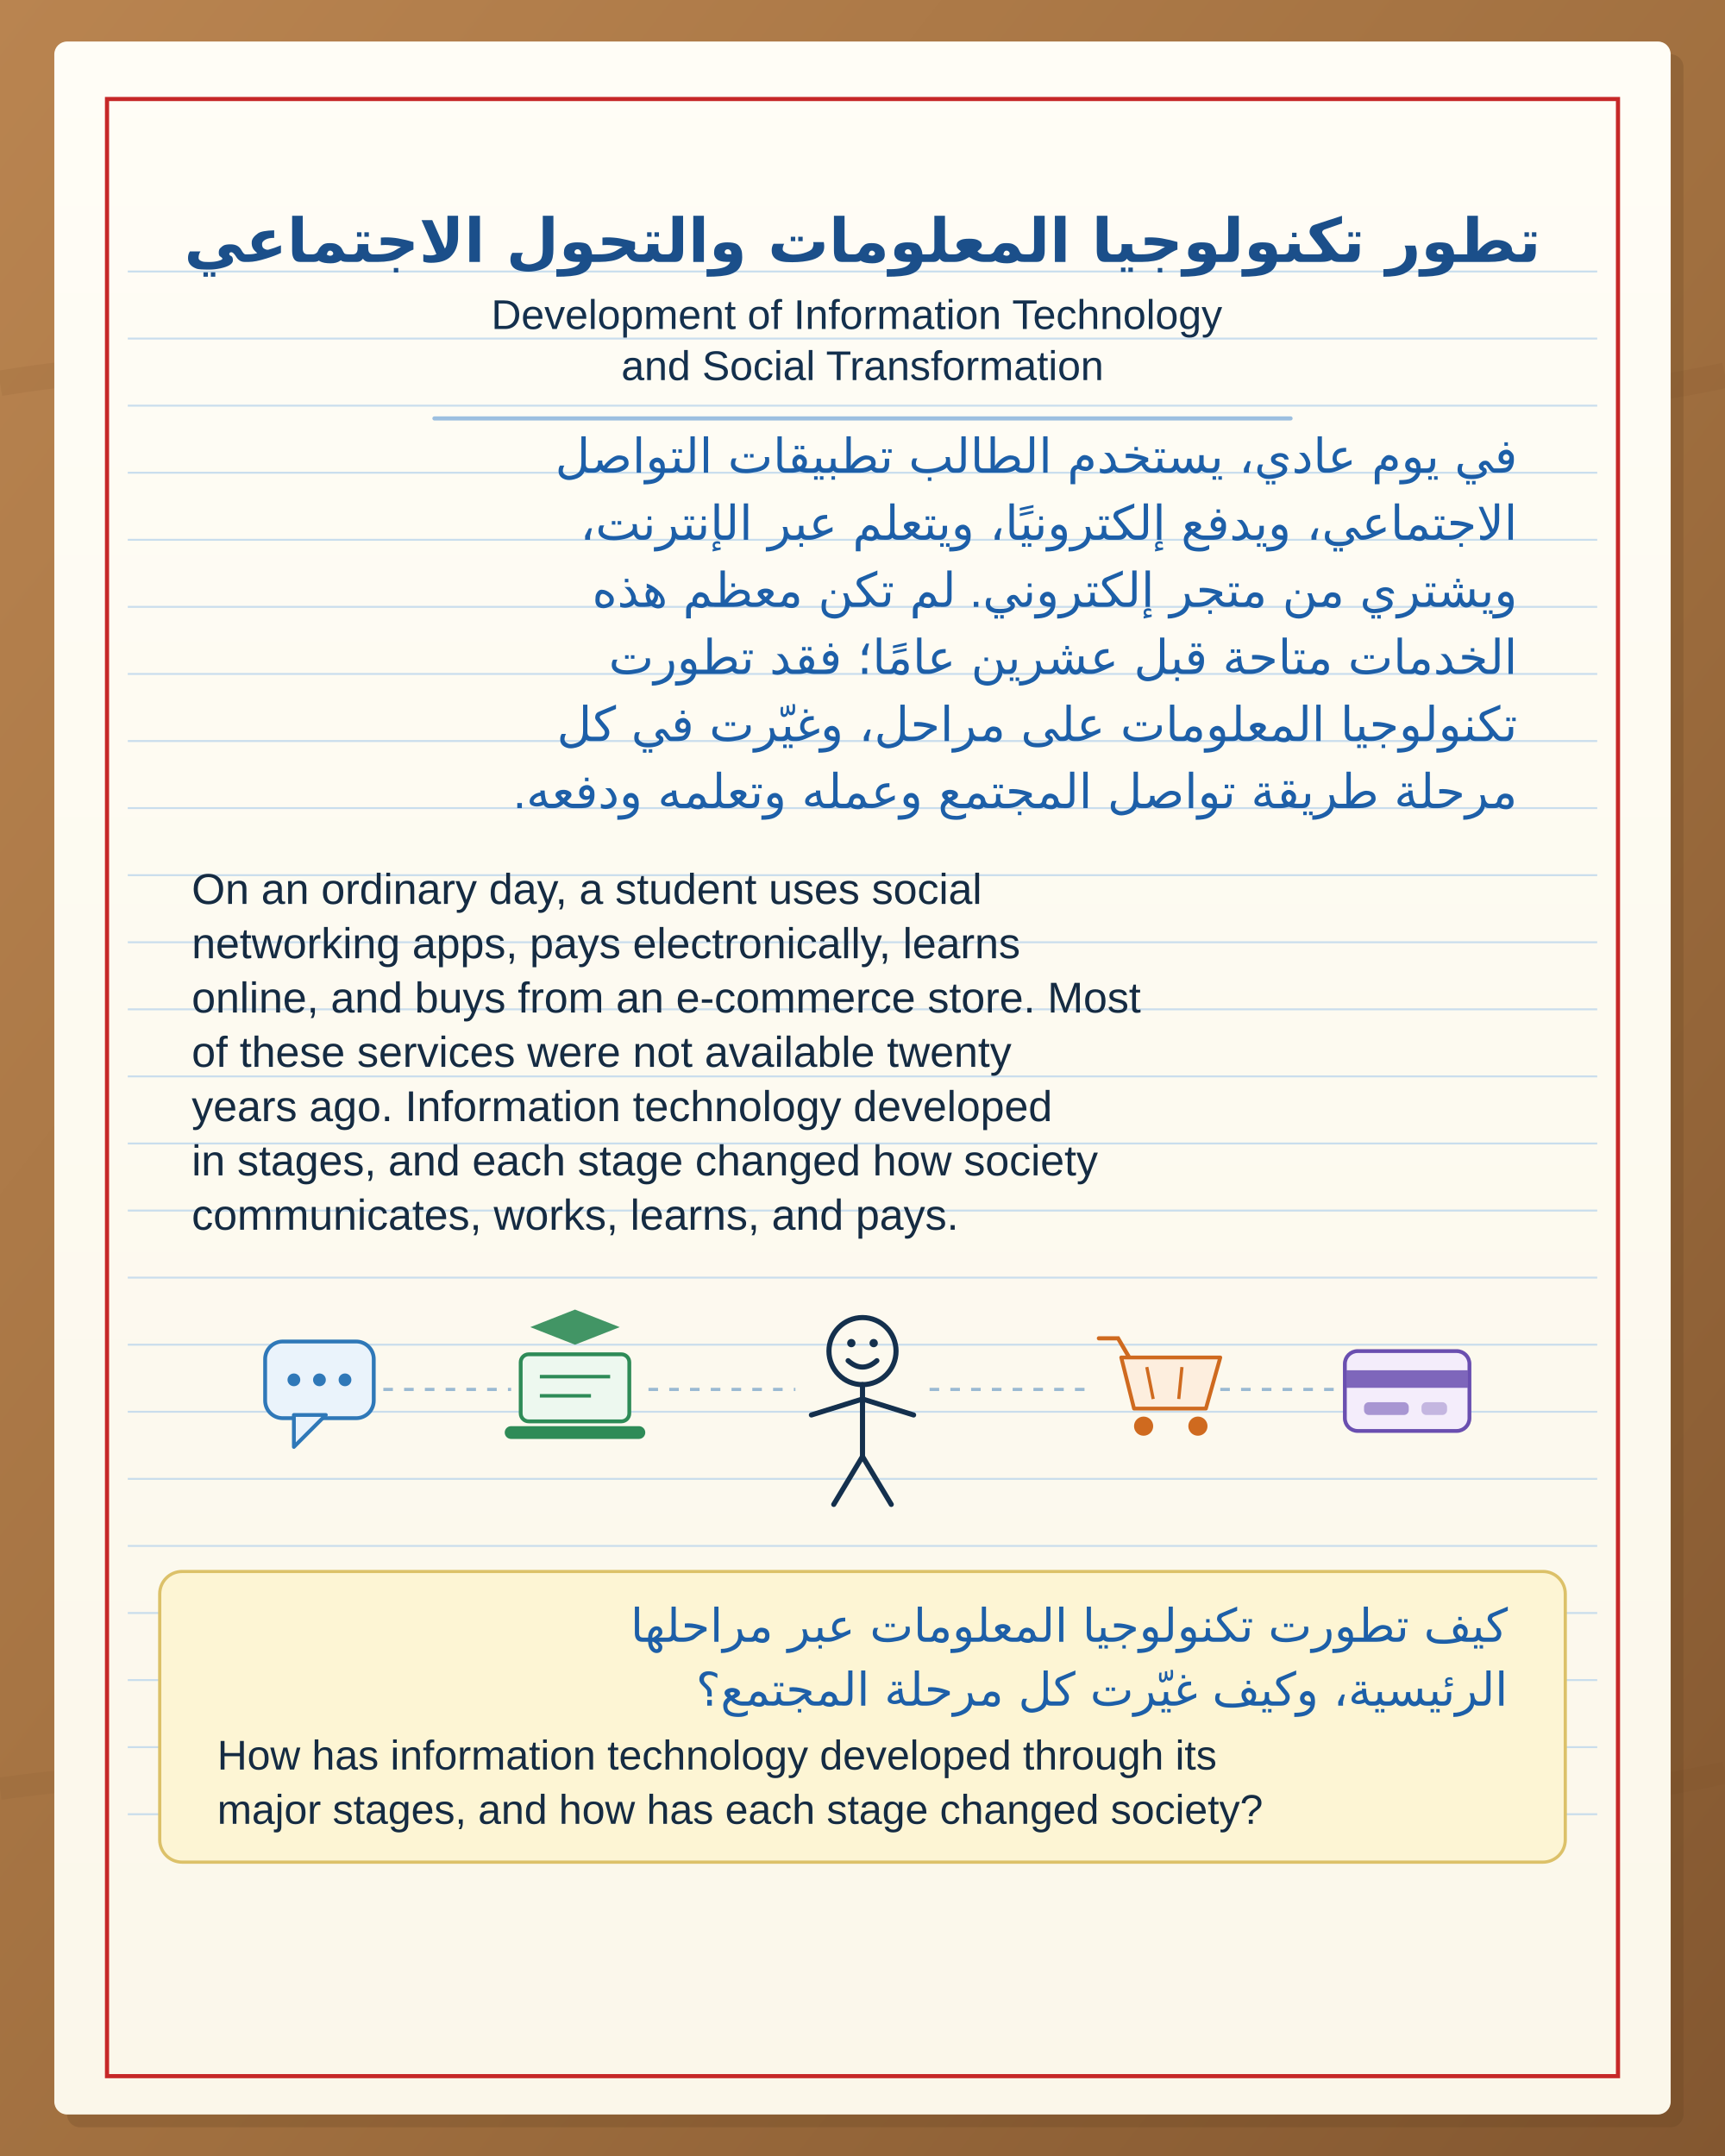
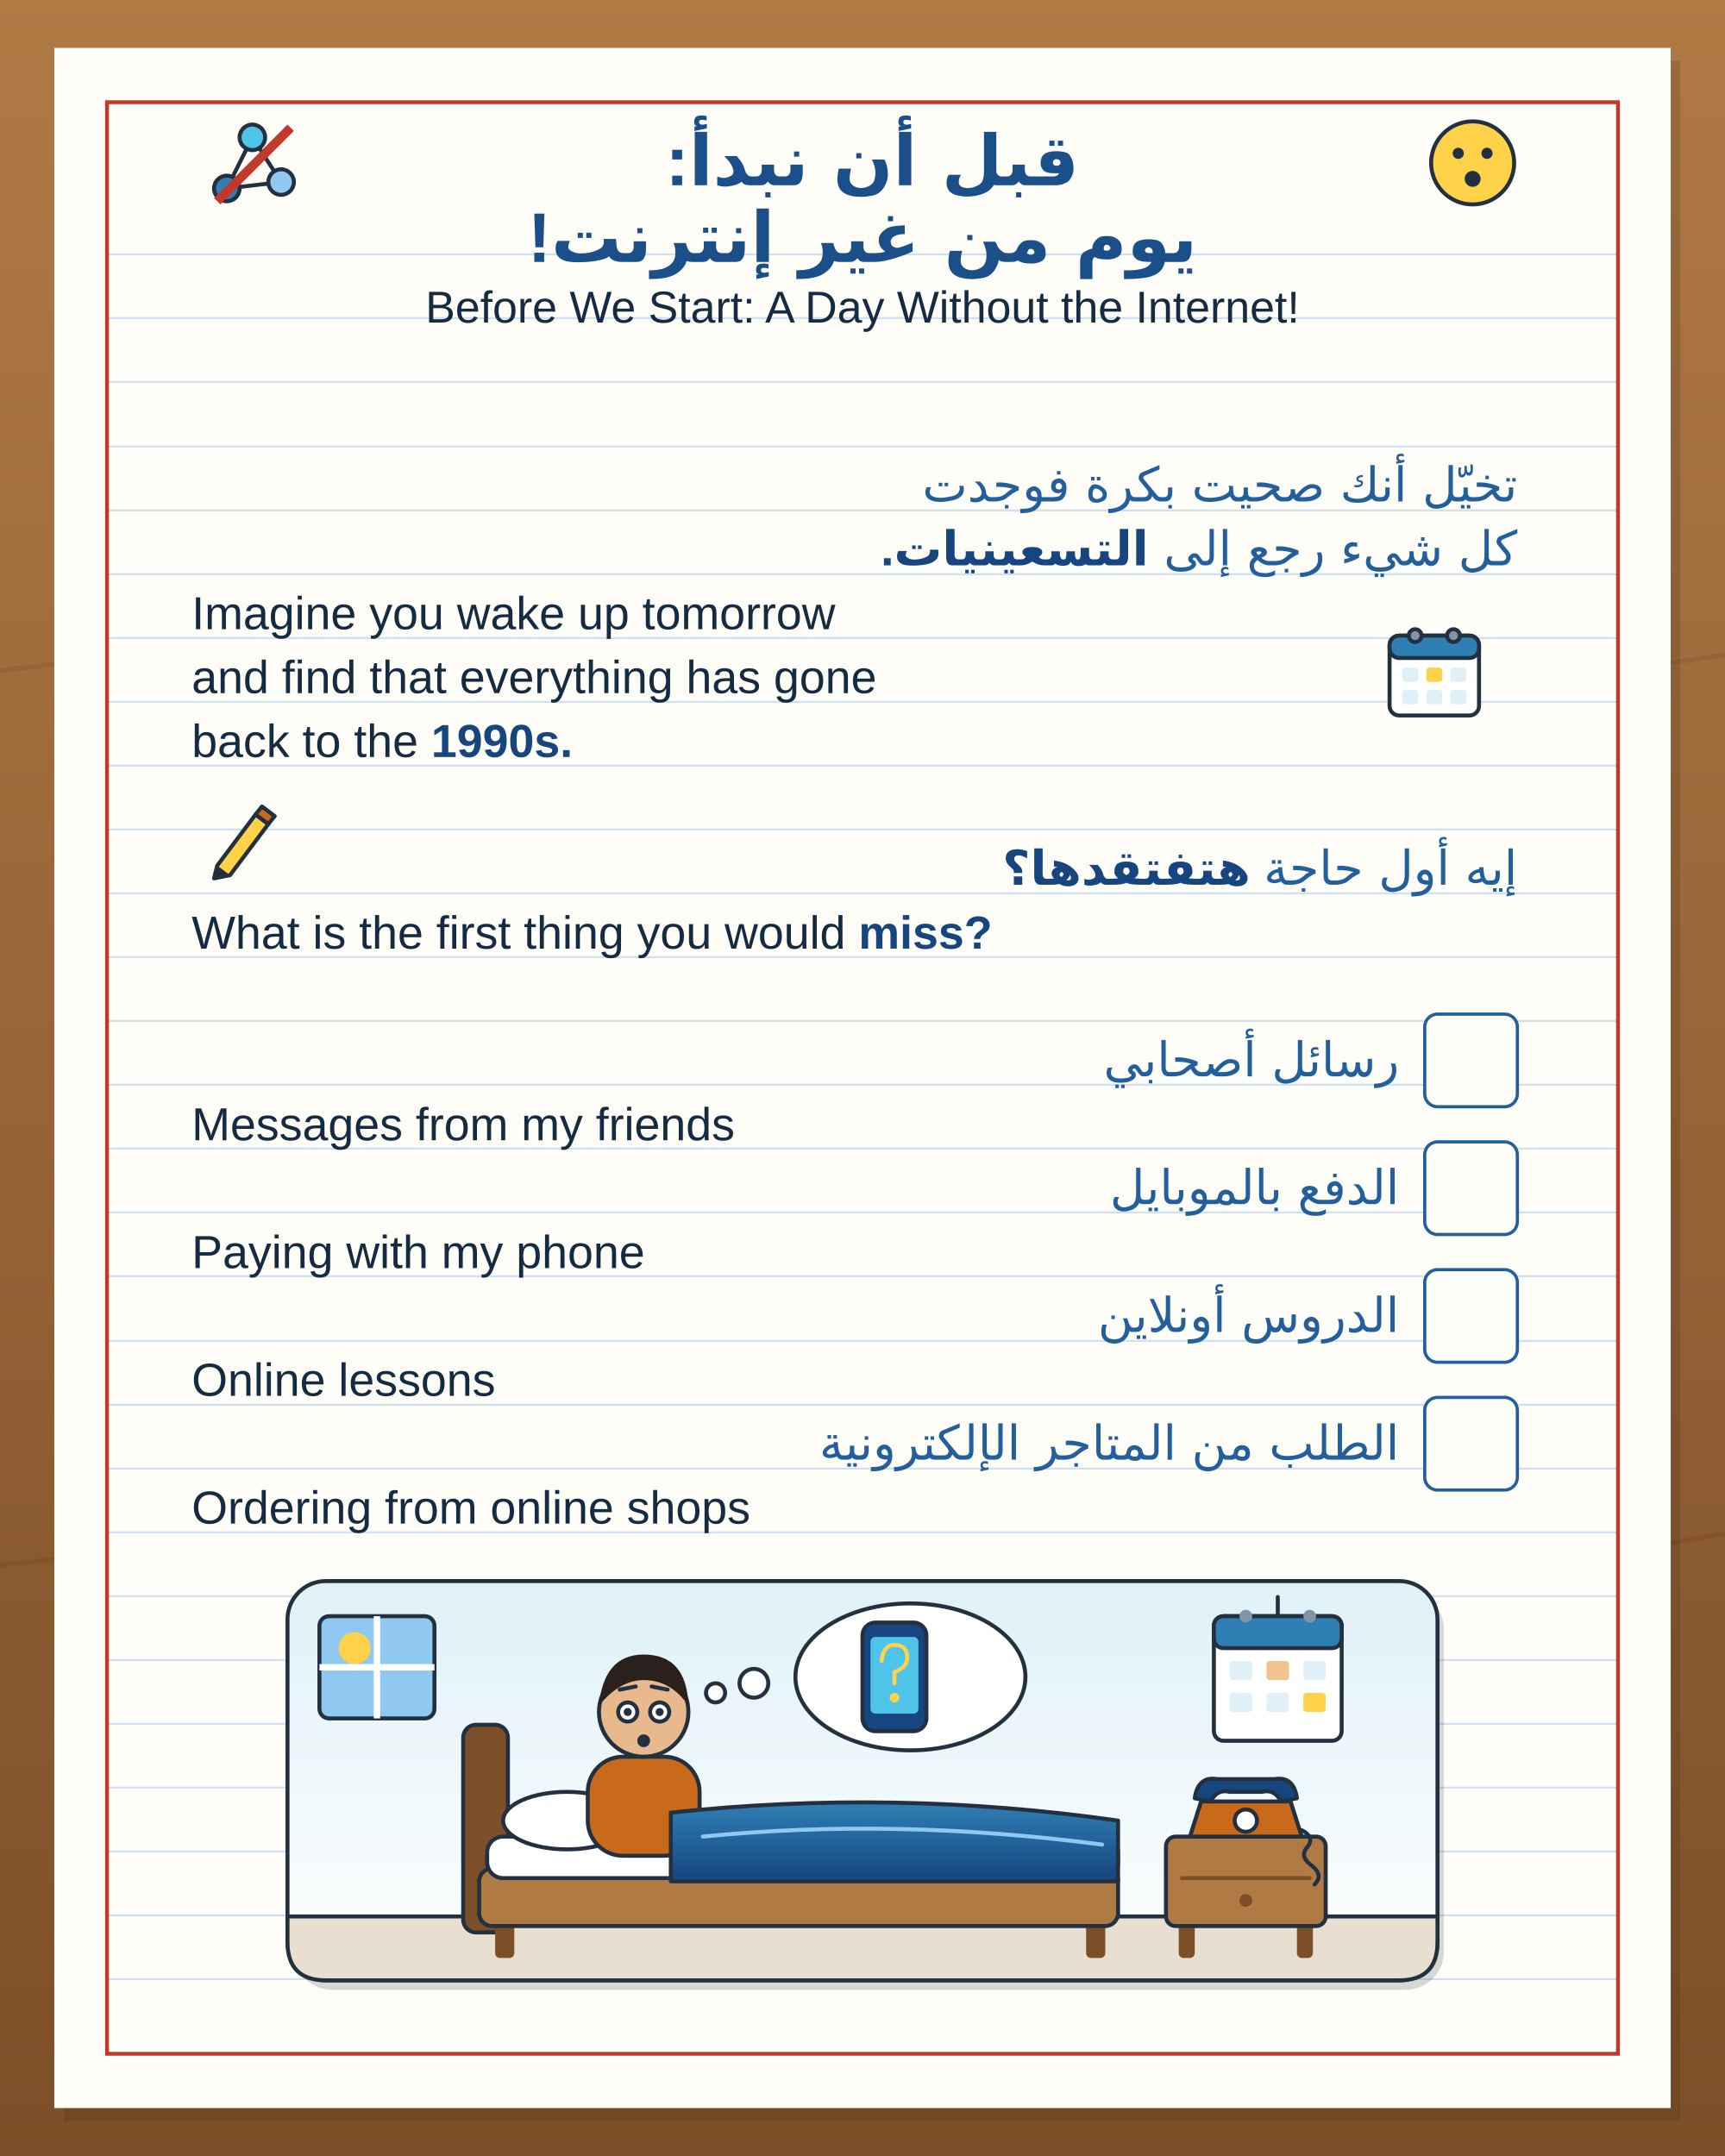
<svg xmlns="http://www.w3.org/2000/svg" width="1080" height="1350" viewBox="0 0 1080 1350" preserveAspectRatio="xMidYMid meet" style="width:100%;height:auto;max-width:1080px;display:block;margin:0 auto;">
  <defs>
-     <linearGradient id="woodGrad" x1="0" y1="0" x2="1" y2="1">
-       <stop offset="0" stop-color="#b98450" />
-       <stop offset="0.55" stop-color="#a06f3f" />
-       <stop offset="1" stop-color="#835730" />
+     <linearGradient id="pmDesk" x1="0" y1="0" x2="0" y2="1">
+       <stop offset="0" stop-color="#b07a45" />
+       <stop offset="1" stop-color="#7d4f28" />
    </linearGradient>
-     <linearGradient id="paperGrad" x1="0" y1="0" x2="0" y2="1">
-       <stop offset="0" stop-color="#fffdf6" />
-       <stop offset="1" stop-color="#fbf7ea" />
+     <pattern id="pmRules" x="0" y="120" width="1080" height="40" patternUnits="userSpaceOnUse">
+       <line x1="0" y1="39.5" x2="1080" y2="39.5" stroke="#cfe0f0" stroke-width="1.4" />
+     </pattern>
+     <linearGradient id="ilRoom" x1="0" y1="0" x2="0" y2="1">
+       <stop offset="0" stop-color="#dff1f7" />
+       <stop offset="1" stop-color="#ffffff" />
+     </linearGradient>
+     <linearGradient id="ilBlanket" x1="0" y1="0" x2="0" y2="1">
+       <stop offset="0" stop-color="#2f7fb5" />
+       <stop offset="1" stop-color="#17457f" />
    </linearGradient>
  </defs>
-   <rect x="0" y="0" width="1080" height="1350" fill="url(#woodGrad)" />
-   <path d="M0,240 C300,190 780,300 1080,235" stroke="#6d4522" stroke-width="16" fill="none" opacity="0.10" />
-   <path d="M0,1120 C320,1075 760,1180 1080,1110" stroke="#6d4522" stroke-width="14" fill="none" opacity="0.09" />
-   <rect x="42" y="34" width="1012" height="1298" rx="8" fill="#5b3a1c" opacity="0.22" />
-   <rect x="34" y="26" width="1012" height="1298" rx="8" fill="url(#paperGrad)" />
-   <g stroke="#bfd8ec" stroke-width="1.2" opacity="0.85">
-     <line x1="80" y1="170" x2="1000" y2="170" />
-     <line x1="80" y1="212" x2="1000" y2="212" />
-     <line x1="80" y1="254" x2="1000" y2="254" />
-     <line x1="80" y1="296" x2="1000" y2="296" />
-     <line x1="80" y1="338" x2="1000" y2="338" />
-     <line x1="80" y1="380" x2="1000" y2="380" />
-     <line x1="80" y1="422" x2="1000" y2="422" />
-     <line x1="80" y1="464" x2="1000" y2="464" />
-     <line x1="80" y1="506" x2="1000" y2="506" />
-     <line x1="80" y1="548" x2="1000" y2="548" />
-     <line x1="80" y1="590" x2="1000" y2="590" />
-     <line x1="80" y1="632" x2="1000" y2="632" />
-     <line x1="80" y1="674" x2="1000" y2="674" />
-     <line x1="80" y1="716" x2="1000" y2="716" />
-     <line x1="80" y1="758" x2="1000" y2="758" />
-     <line x1="80" y1="800" x2="1000" y2="800" />
-     <line x1="80" y1="842" x2="1000" y2="842" />
-     <line x1="80" y1="884" x2="1000" y2="884" />
-     <line x1="80" y1="926" x2="1000" y2="926" />
-     <line x1="80" y1="968" x2="1000" y2="968" />
-     <line x1="80" y1="1010" x2="1000" y2="1010" />
-     <line x1="80" y1="1052" x2="1000" y2="1052" />
-     <line x1="80" y1="1094" x2="1000" y2="1094" />
-     <line x1="80" y1="1136" x2="1000" y2="1136" />
+   <rect x="0" y="0" width="1080" height="1350" fill="url(#pmDesk)" />
+   <path d="M0 420 C 300 380, 700 470, 1080 410" fill="none" stroke="#3a2411" stroke-width="3" opacity=".12" />
+   <path d="M0 980 C 350 940, 720 1030, 1080 960" fill="none" stroke="#3a2411" stroke-width="3" opacity=".12" />
+   <rect x="40" y="38" width="1012" height="1290" fill="#3a2411" opacity=".18" />
+   <rect x="34" y="30" width="1012" height="1290" fill="#fffdf7" />
+   <rect x="67" y="120" width="946" height="1152" fill="url(#pmRules)" />
+   <rect x="67" y="64" width="946" height="1222" fill="none" stroke="#c0392b" stroke-width="2.4" />
+   <rect x="184" y="996" width="720" height="250" rx="24" fill="#22303f" opacity=".18" />
+   <rect x="892" y="635" width="58" height="58" rx="8" fill="#fffdf7" stroke="#225f9c" stroke-width="2" />
+   <rect x="892" y="715" width="58" height="58" rx="8" fill="#fffdf7" stroke="#225f9c" stroke-width="2" />
+   <rect x="892" y="795" width="58" height="58" rx="8" fill="#fffdf7" stroke="#225f9c" stroke-width="2" />
+   <rect x="892" y="875" width="58" height="58" rx="8" fill="#fffdf7" stroke="#225f9c" stroke-width="2" />
+   <g transform="translate(130 74)">
+     <line x1="12" y1="44" x2="28" y2="12" stroke="#22303f" stroke-width="2.5" stroke-linecap="round" />
+     <line x1="28" y1="12" x2="46" y2="40" stroke="#22303f" stroke-width="2.5" stroke-linecap="round" />
+     <line x1="12" y1="44" x2="46" y2="40" stroke="#22303f" stroke-width="2.5" stroke-linecap="round" />
+     <circle cx="12" cy="44" r="8" fill="#2f7fb5" stroke="#22303f" stroke-width="2.5" />
+     <circle cx="28" cy="12" r="8" fill="#4fc3e8" stroke="#22303f" stroke-width="2.5" />
+     <circle cx="46" cy="40" r="8" fill="#8fc9f2" stroke="#22303f" stroke-width="2.5" />
+     <polygon points="4,50 50,4 54,8 8,54" fill="#c0392b" />
  </g>
-   <rect x="67" y="62" width="946" height="1238" fill="none" stroke="#c62828" stroke-width="2.6" />
-   <rect x="100" y="984" width="880" height="182" rx="14" fill="#fdf5d4" stroke="#dcc169" stroke-width="2" />
-   <g stroke="#8fb3cf" stroke-width="2" stroke-dasharray="6 7" fill="none" opacity="0.9">
-     <line x1="240" y1="870" x2="320" y2="870" />
-     <line x1="406" y1="870" x2="498" y2="870" />
-     <line x1="582" y1="870" x2="684" y2="870" />
-     <line x1="764" y1="870" x2="836" y2="870" />
+   <g transform="translate(922 102)">
+     <circle cx="0" cy="0" r="26" fill="#ffd24a" stroke="#22303f" stroke-width="2.5" />
+     <circle cx="-9" cy="-6" r="3.5" fill="#22303f" />
+     <circle cx="9" cy="-6" r="3.5" fill="#22303f" />
+     <circle cx="0" cy="10" r="5" fill="#22303f" />
+   </g>
+   <g transform="translate(870 392)">
+     <rect x="0" y="6" width="56" height="50" rx="6" fill="#ffffff" stroke="#22303f" stroke-width="2.5" />
+     <rect x="0" y="6" width="56" height="14" rx="6" fill="#2f7fb5" stroke="#22303f" stroke-width="2.5" />
+     <circle cx="16" cy="6" r="4" fill="#7f95ab" stroke="#22303f" stroke-width="2.5" />
+     <circle cx="40" cy="6" r="4" fill="#7f95ab" stroke="#22303f" stroke-width="2.5" />
+     <rect x="8" y="26" width="10" height="9" rx="2" fill="#dff1f7" />
+     <rect x="23" y="26" width="10" height="9" rx="2" fill="#ffd24a" />
+     <rect x="38" y="26" width="10" height="9" rx="2" fill="#dff1f7" />
+     <rect x="8" y="40" width="10" height="9" rx="2" fill="#dff1f7" />
+     <rect x="23" y="40" width="10" height="9" rx="2" fill="#dff1f7" />
+     <rect x="38" y="40" width="10" height="9" rx="2" fill="#dff1f7" />
+   </g>
+   <g transform="translate(130 504)">
+     <polygon points="6,38 30,6 38,12 14,44 4,46" fill="#ffd24a" stroke="#22303f" stroke-width="2.5" stroke-linejoin="round" />
+     <polygon points="30,6 34,1 42,7 38,12" fill="#c96a1b" stroke="#22303f" stroke-width="2.5" stroke-linejoin="round" />
+     <polygon points="6,38 14,44 4,46" fill="#22303f" />
  </g>
  <g>
-     <rect x="166" y="840" width="68" height="48" rx="11" fill="#eaf3fb" stroke="#2f78b8" stroke-width="2.4" />
-     <polygon points="184,886 184,906 204,886" fill="#eaf3fb" stroke="#2f78b8" stroke-width="2.4" stroke-linejoin="round" />
-     <circle cx="184" cy="864" r="4" fill="#2f78b8" />
-     <circle cx="200" cy="864" r="4" fill="#2f78b8" />
-     <circle cx="216" cy="864" r="4" fill="#2f78b8" />
+     <rect x="180" y="990" width="720" height="250" rx="24" fill="url(#ilRoom)" stroke="#22303f" stroke-width="2.5" />
+     <path d="M180 1200 H900 V1216 Q900 1240 876 1240 H204 Q180 1240 180 1216 Z" fill="#e8dfd1" stroke="#22303f" stroke-width="2.5" stroke-linejoin="round" />
+     <rect x="200" y="1012" width="72" height="64" rx="6" fill="#8fc9f2" stroke="#22303f" stroke-width="2.5" />
+     <circle cx="222" cy="1032" r="10" fill="#ffd24a" />
+     <rect x="234" y="1012" width="4" height="64" fill="#ffffff" />
+     <rect x="200" y="1042" width="72" height="4" fill="#ffffff" />
+     <rect x="290" y="1080" width="28" height="130" rx="8" fill="#7d4f28" stroke="#22303f" stroke-width="2.5" />
+     <rect x="310" y="1204" width="12" height="22" rx="3" fill="#7d4f28" />
+     <rect x="680" y="1204" width="12" height="22" rx="3" fill="#7d4f28" />
+     <rect x="300" y="1170" width="400" height="36" rx="8" fill="#b07a45" stroke="#22303f" stroke-width="2.5" />
+     <rect x="305" y="1150" width="395" height="26" rx="10" fill="#ffffff" stroke="#22303f" stroke-width="2.5" />
+     <ellipse cx="355" cy="1140" rx="40" ry="18" fill="#ffffff" stroke="#22303f" stroke-width="2.5" />
+     <rect x="396" y="1094" width="14" height="12" fill="#e8b98d" />
+     <rect x="368" y="1100" width="70" height="62" rx="22" fill="#c96a1b" stroke="#22303f" stroke-width="2.5" />
+     <circle cx="403" cy="1072" r="28" fill="#e8b98d" stroke="#22303f" stroke-width="2.5" />
+     <path d="M375 1068 Q378 1036 403 1036 Q430 1036 431 1068 Q420 1052 403 1052 Q388 1052 375 1068 Z" fill="#2b211c" />
+     <line x1="388" y1="1058" x2="398" y2="1056" stroke="#22303f" stroke-width="2.5" stroke-linecap="round" />
+     <line x1="408" y1="1056" x2="418" y2="1058" stroke="#22303f" stroke-width="2.5" stroke-linecap="round" />
+     <circle cx="393" cy="1072" r="6" fill="#ffffff" stroke="#22303f" stroke-width="2.5" />
+     <circle cx="413" cy="1072" r="6" fill="#ffffff" stroke="#22303f" stroke-width="2.5" />
+     <circle cx="393" cy="1072" r="2.5" fill="#22303f" />
+     <circle cx="413" cy="1072" r="2.5" fill="#22303f" />
+     <circle cx="403" cy="1090" r="4" fill="#22303f" />
+     <path d="M420 1135 Q560 1120 700 1140 L700 1178 L420 1178 Z" fill="url(#ilBlanket)" stroke="#22303f" stroke-width="2.5" stroke-linejoin="round" />
+     <path d="M440 1150 Q560 1138 690 1155" fill="none" stroke="#8fc9f2" stroke-width="2.5" stroke-linecap="round" />
+     <circle cx="448" cy="1060" r="6" fill="#ffffff" stroke="#22303f" stroke-width="2.5" />
+     <circle cx="472" cy="1054" r="9" fill="#ffffff" stroke="#22303f" stroke-width="2.5" />
+     <ellipse cx="570" cy="1050" rx="72" ry="46" fill="#ffffff" stroke="#22303f" stroke-width="2.5" />
+     <rect x="540" y="1016" width="40" height="68" rx="8" fill="#17457f" stroke="#22303f" stroke-width="2.5" />
+     <rect x="545" y="1025" width="30" height="48" rx="3" fill="#4fc3e8" />
+     <path d="M552 1040 Q553 1030 560 1030 Q568 1030 568 1038 Q568 1044 560 1047 L560 1054" fill="none" stroke="#ffd24a" stroke-width="2.5" stroke-linecap="round" stroke-linejoin="round" />
+     <circle cx="560" cy="1063" r="3" fill="#ffd24a" />
+     <line x1="800" y1="1000" x2="800" y2="1012" stroke="#22303f" stroke-width="2.5" stroke-linecap="round" />
+     <rect x="760" y="1012" width="80" height="78" rx="6" fill="#ffffff" stroke="#22303f" stroke-width="2.5" />
+     <rect x="760" y="1012" width="80" height="20" rx="6" fill="#2f7fb5" stroke="#22303f" stroke-width="2.5" />
+     <circle cx="780" cy="1012" r="4" fill="#7f95ab" />
+     <circle cx="820" cy="1012" r="4" fill="#7f95ab" />
+     <rect x="770" y="1040" width="14" height="12" rx="2" fill="#dff1f7" />
+     <rect x="793" y="1040" width="14" height="12" rx="2" fill="#f0c48c" />
+     <rect x="816" y="1040" width="14" height="12" rx="2" fill="#dff1f7" />
+     <rect x="770" y="1060" width="14" height="12" rx="2" fill="#dff1f7" />
+     <rect x="793" y="1060" width="14" height="12" rx="2" fill="#dff1f7" />
+     <rect x="816" y="1060" width="14" height="12" rx="2" fill="#ffd24a" />
+     <rect x="738" y="1204" width="10" height="22" rx="3" fill="#7d4f28" />
+     <rect x="812" y="1204" width="10" height="22" rx="3" fill="#7d4f28" />
+     <rect x="730" y="1150" width="100" height="56" rx="6" fill="#b07a45" stroke="#22303f" stroke-width="2.5" />
+     <line x1="740" y1="1176" x2="820" y2="1176" stroke="#7d4f28" stroke-width="2.5" stroke-linecap="round" />
+     <circle cx="780" cy="1190" r="4" fill="#7d4f28" />
+     <path d="M745 1150 L752 1128 H808 L815 1150 Z" fill="#c96a1b" stroke="#22303f" stroke-width="2.5" stroke-linejoin="round" />
+     <circle cx="780" cy="1140" r="7" fill="#ffffff" stroke="#22303f" stroke-width="2.5" />
+     <path d="M748 1126 Q750 1112 762 1114 H798 Q810 1112 812 1126 L802 1128 Q798 1120 790 1122 H770 Q762 1120 758 1128 Z" fill="#17457f" stroke="#22303f" stroke-width="2.5" stroke-linejoin="round" />
+     <path d="M815 1146 q8 4 4 10 q-6 6 2 12 q8 6 2 12" fill="none" stroke="#22303f" stroke-width="2.5" stroke-linecap="round" />
  </g>
-   <g>
-     <polygon points="360,820 388,831 360,842 332,831" fill="#2e8b57" opacity="0.9" />
-     <rect x="326" y="848" width="68" height="42" rx="5" fill="#edf8ef" stroke="#2e8b57" stroke-width="2.4" />
-     <line x1="338" y1="862" x2="382" y2="862" stroke="#2e8b57" stroke-width="2.2" />
-     <line x1="338" y1="874" x2="370" y2="874" stroke="#2e8b57" stroke-width="2.2" />
-     <rect x="316" y="893" width="88" height="8" rx="4" fill="#2e8b57" />
-   </g>
-   <g stroke="#14304d" stroke-width="3.2" fill="none" stroke-linecap="round">
-     <circle cx="540" cy="846" r="21" />
-     <path d="M531,852 Q540,860 549,852" />
-     <line x1="540" y1="867" x2="540" y2="912" />
-     <path d="M508,886 L540,876 L572,886" />
-     <line x1="540" y1="912" x2="522" y2="942" />
-     <line x1="540" y1="912" x2="558" y2="942" />
-   </g>
-   <circle cx="533" cy="841" r="2.6" fill="#14304d" />
-   <circle cx="547" cy="841" r="2.6" fill="#14304d" />
-   <g>
-     <path d="M688,838 L700,838 L707,850" stroke="#cf6a1f" stroke-width="2.6" fill="none" stroke-linecap="round" />
-     <polygon points="702,850 764,850 755,882 710,882" fill="#fdeede" stroke="#cf6a1f" stroke-width="2.4" stroke-linejoin="round" />
-     <line x1="718" y1="856" x2="722" y2="876" stroke="#cf6a1f" stroke-width="2" />
-     <line x1="740" y1="856" x2="738" y2="876" stroke="#cf6a1f" stroke-width="2" />
-     <circle cx="716" cy="893" r="6" fill="#cf6a1f" />
-     <circle cx="750" cy="893" r="6" fill="#cf6a1f" />
-   </g>
-   <g>
-     <rect x="842" y="846" width="78" height="50" rx="8" fill="#f4edfb" stroke="#6a4fb0" stroke-width="2.4" />
-     <rect x="843" y="858" width="76" height="11" fill="#6a4fb0" opacity="0.85" />
-     <rect x="854" y="878" width="28" height="8" rx="3" fill="#6a4fb0" opacity="0.55" />
-     <rect x="890" y="878" width="16" height="8" rx="3" fill="#6a4fb0" opacity="0.35" />
-   </g>
-   <line x1="272" y1="262" x2="808" y2="262" stroke="#9cbfe0" stroke-width="2.6" stroke-linecap="round" />
-   <text x="540" y="164" direction="rtl" unicode-bidi="plaintext" text-anchor="middle" font-family="Tahoma, Arial, Segoe UI, sans-serif" font-size="38" font-weight="bold" fill="#1b4f8a">تطور تكنولوجيا المعلومات والتحول الاجتماعي</text>
-   <text x="540" y="206" direction="ltr" unicode-bidi="plaintext" text-anchor="middle" font-family="Segoe Print, Comic Sans MS, Arial, sans-serif" font-size="26" fill="#14304d">
-     <tspan x="540" dy="0">Development of Information Technology</tspan>
-     <tspan x="540" dy="32">and Social Transformation</tspan>
+   <text x="540" y="116" direction="rtl" unicode-bidi="plaintext" text-anchor="middle" font-family="Tahoma, Arial, Segoe UI, sans-serif" font-size="44" font-weight="bold" fill="#1a4f8a">
+     <tspan x="540" dy="0">قبل أن نبدأ:</tspan>
+     <tspan x="540" dy="48">يوم من غير إنترنت!</tspan>
  </text>
-   <text x="950" y="296" direction="rtl" unicode-bidi="plaintext" text-anchor="start" font-family="Tahoma, Arial, Segoe UI, sans-serif" font-size="30" fill="#1d5fa8">
-     <tspan x="950" dy="0">في يوم عادي، يستخدم الطالب تطبيقات التواصل</tspan>
-     <tspan x="950" dy="42">الاجتماعي، ويدفع إلكترونيًا، ويتعلم عبر الإنترنت،</tspan>
-     <tspan x="950" dy="42">ويشتري من متجر إلكتروني. لم تكن معظم هذه</tspan>
-     <tspan x="950" dy="42">الخدمات متاحة قبل عشرين عامًا؛ فقد تطورت</tspan>
-     <tspan x="950" dy="42">تكنولوجيا المعلومات على مراحل، وغيّرت في كل</tspan>
-     <tspan x="950" dy="42">مرحلة طريقة تواصل المجتمع وعمله وتعلمه ودفعه.</tspan>
+   <text x="540" y="202" direction="ltr" unicode-bidi="plaintext" text-anchor="middle" font-family="Segoe Print, Comic Sans MS, Arial, sans-serif" font-size="28" fill="#152b42">Before We Start: A Day Without the Internet!</text>
+   <text x="950" y="314" direction="rtl" unicode-bidi="plaintext" text-anchor="start" font-family="Tahoma, Arial, Segoe UI, sans-serif" font-size="30" fill="#225f9c">
+     <tspan x="950" dy="0">تخيّل أنك صحيت بكرة فوجدت</tspan>
+     <tspan x="950" dy="40">كل شيء رجع إلى <tspan font-weight="bold" fill="#17457f">التسعينيات.</tspan>
+     </tspan>
  </text>
-   <text x="120" y="566" direction="ltr" unicode-bidi="plaintext" text-anchor="start" font-family="Segoe Print, Comic Sans MS, Arial, sans-serif" font-size="27" fill="#152b42">
-     <tspan x="120" dy="0">On an ordinary day, a student uses social</tspan>
-     <tspan x="120" dy="34">networking apps, pays electronically, learns</tspan>
-     <tspan x="120" dy="34">online, and buys from an e-commerce store. Most</tspan>
-     <tspan x="120" dy="34">of these services were not available twenty</tspan>
-     <tspan x="120" dy="34">years ago. Information technology developed</tspan>
-     <tspan x="120" dy="34">in stages, and each stage changed how society</tspan>
-     <tspan x="120" dy="34">communicates, works, learns, and pays.</tspan>
+   <text x="120" y="394" direction="ltr" unicode-bidi="plaintext" text-anchor="start" font-family="Segoe Print, Comic Sans MS, Arial, sans-serif" font-size="29" fill="#152b42">
+     <tspan x="120" dy="0">Imagine you wake up tomorrow</tspan>
+     <tspan x="120" dy="40">and find that everything has gone</tspan>
+     <tspan x="120" dy="40">back to the <tspan font-weight="bold" fill="#17457f">1990s.</tspan>
+     </tspan>
  </text>
-   <text x="944" y="1028" direction="rtl" unicode-bidi="plaintext" text-anchor="start" font-family="Tahoma, Arial, Segoe UI, sans-serif" font-size="29" fill="#1d5fa8">
-     <tspan x="944" dy="0">كيف تطورت تكنولوجيا المعلومات عبر مراحلها</tspan>
-     <tspan x="944" dy="40">الرئيسية، وكيف غيّرت كل مرحلة المجتمع؟</tspan>
+   <text x="950" y="554" direction="rtl" unicode-bidi="plaintext" text-anchor="start" font-family="Tahoma, Arial, Segoe UI, sans-serif" font-size="30" fill="#225f9c">إيه أول حاجة <tspan font-weight="bold" fill="#17457f">هتفتقدها؟</tspan>
  </text>
-   <text x="136" y="1108" direction="ltr" unicode-bidi="plaintext" text-anchor="start" font-family="Segoe Print, Comic Sans MS, Arial, sans-serif" font-size="26" fill="#152b42">
-     <tspan x="136" dy="0">How has information technology developed through its</tspan>
-     <tspan x="136" dy="34">major stages, and how has each stage changed society?</tspan>
+   <text x="120" y="594" direction="ltr" unicode-bidi="plaintext" text-anchor="start" font-family="Segoe Print, Comic Sans MS, Arial, sans-serif" font-size="29" fill="#152b42">What is the first thing you would <tspan font-weight="bold" fill="#17457f">miss?</tspan>
  </text>
+   <text x="876" y="674" direction="rtl" unicode-bidi="plaintext" text-anchor="start" font-family="Tahoma, Arial, Segoe UI, sans-serif" font-size="30" fill="#225f9c">رسائل أصحابي</text>
+   <text x="120" y="714" direction="ltr" unicode-bidi="plaintext" text-anchor="start" font-family="Segoe Print, Comic Sans MS, Arial, sans-serif" font-size="29" fill="#152b42">Messages from my friends</text>
+   <text x="876" y="754" direction="rtl" unicode-bidi="plaintext" text-anchor="start" font-family="Tahoma, Arial, Segoe UI, sans-serif" font-size="30" fill="#225f9c">الدفع بالموبايل</text>
+   <text x="120" y="794" direction="ltr" unicode-bidi="plaintext" text-anchor="start" font-family="Segoe Print, Comic Sans MS, Arial, sans-serif" font-size="29" fill="#152b42">Paying with my phone</text>
+   <text x="876" y="834" direction="rtl" unicode-bidi="plaintext" text-anchor="start" font-family="Tahoma, Arial, Segoe UI, sans-serif" font-size="30" fill="#225f9c">الدروس أونلاين</text>
+   <text x="120" y="874" direction="ltr" unicode-bidi="plaintext" text-anchor="start" font-family="Segoe Print, Comic Sans MS, Arial, sans-serif" font-size="29" fill="#152b42">Online lessons</text>
+   <text x="876" y="914" direction="rtl" unicode-bidi="plaintext" text-anchor="start" font-family="Tahoma, Arial, Segoe UI, sans-serif" font-size="30" fill="#225f9c">الطلب من المتاجر الإلكترونية</text>
+   <text x="120" y="954" direction="ltr" unicode-bidi="plaintext" text-anchor="start" font-family="Segoe Print, Comic Sans MS, Arial, sans-serif" font-size="29" fill="#152b42">Ordering from online shops</text>
</svg>
